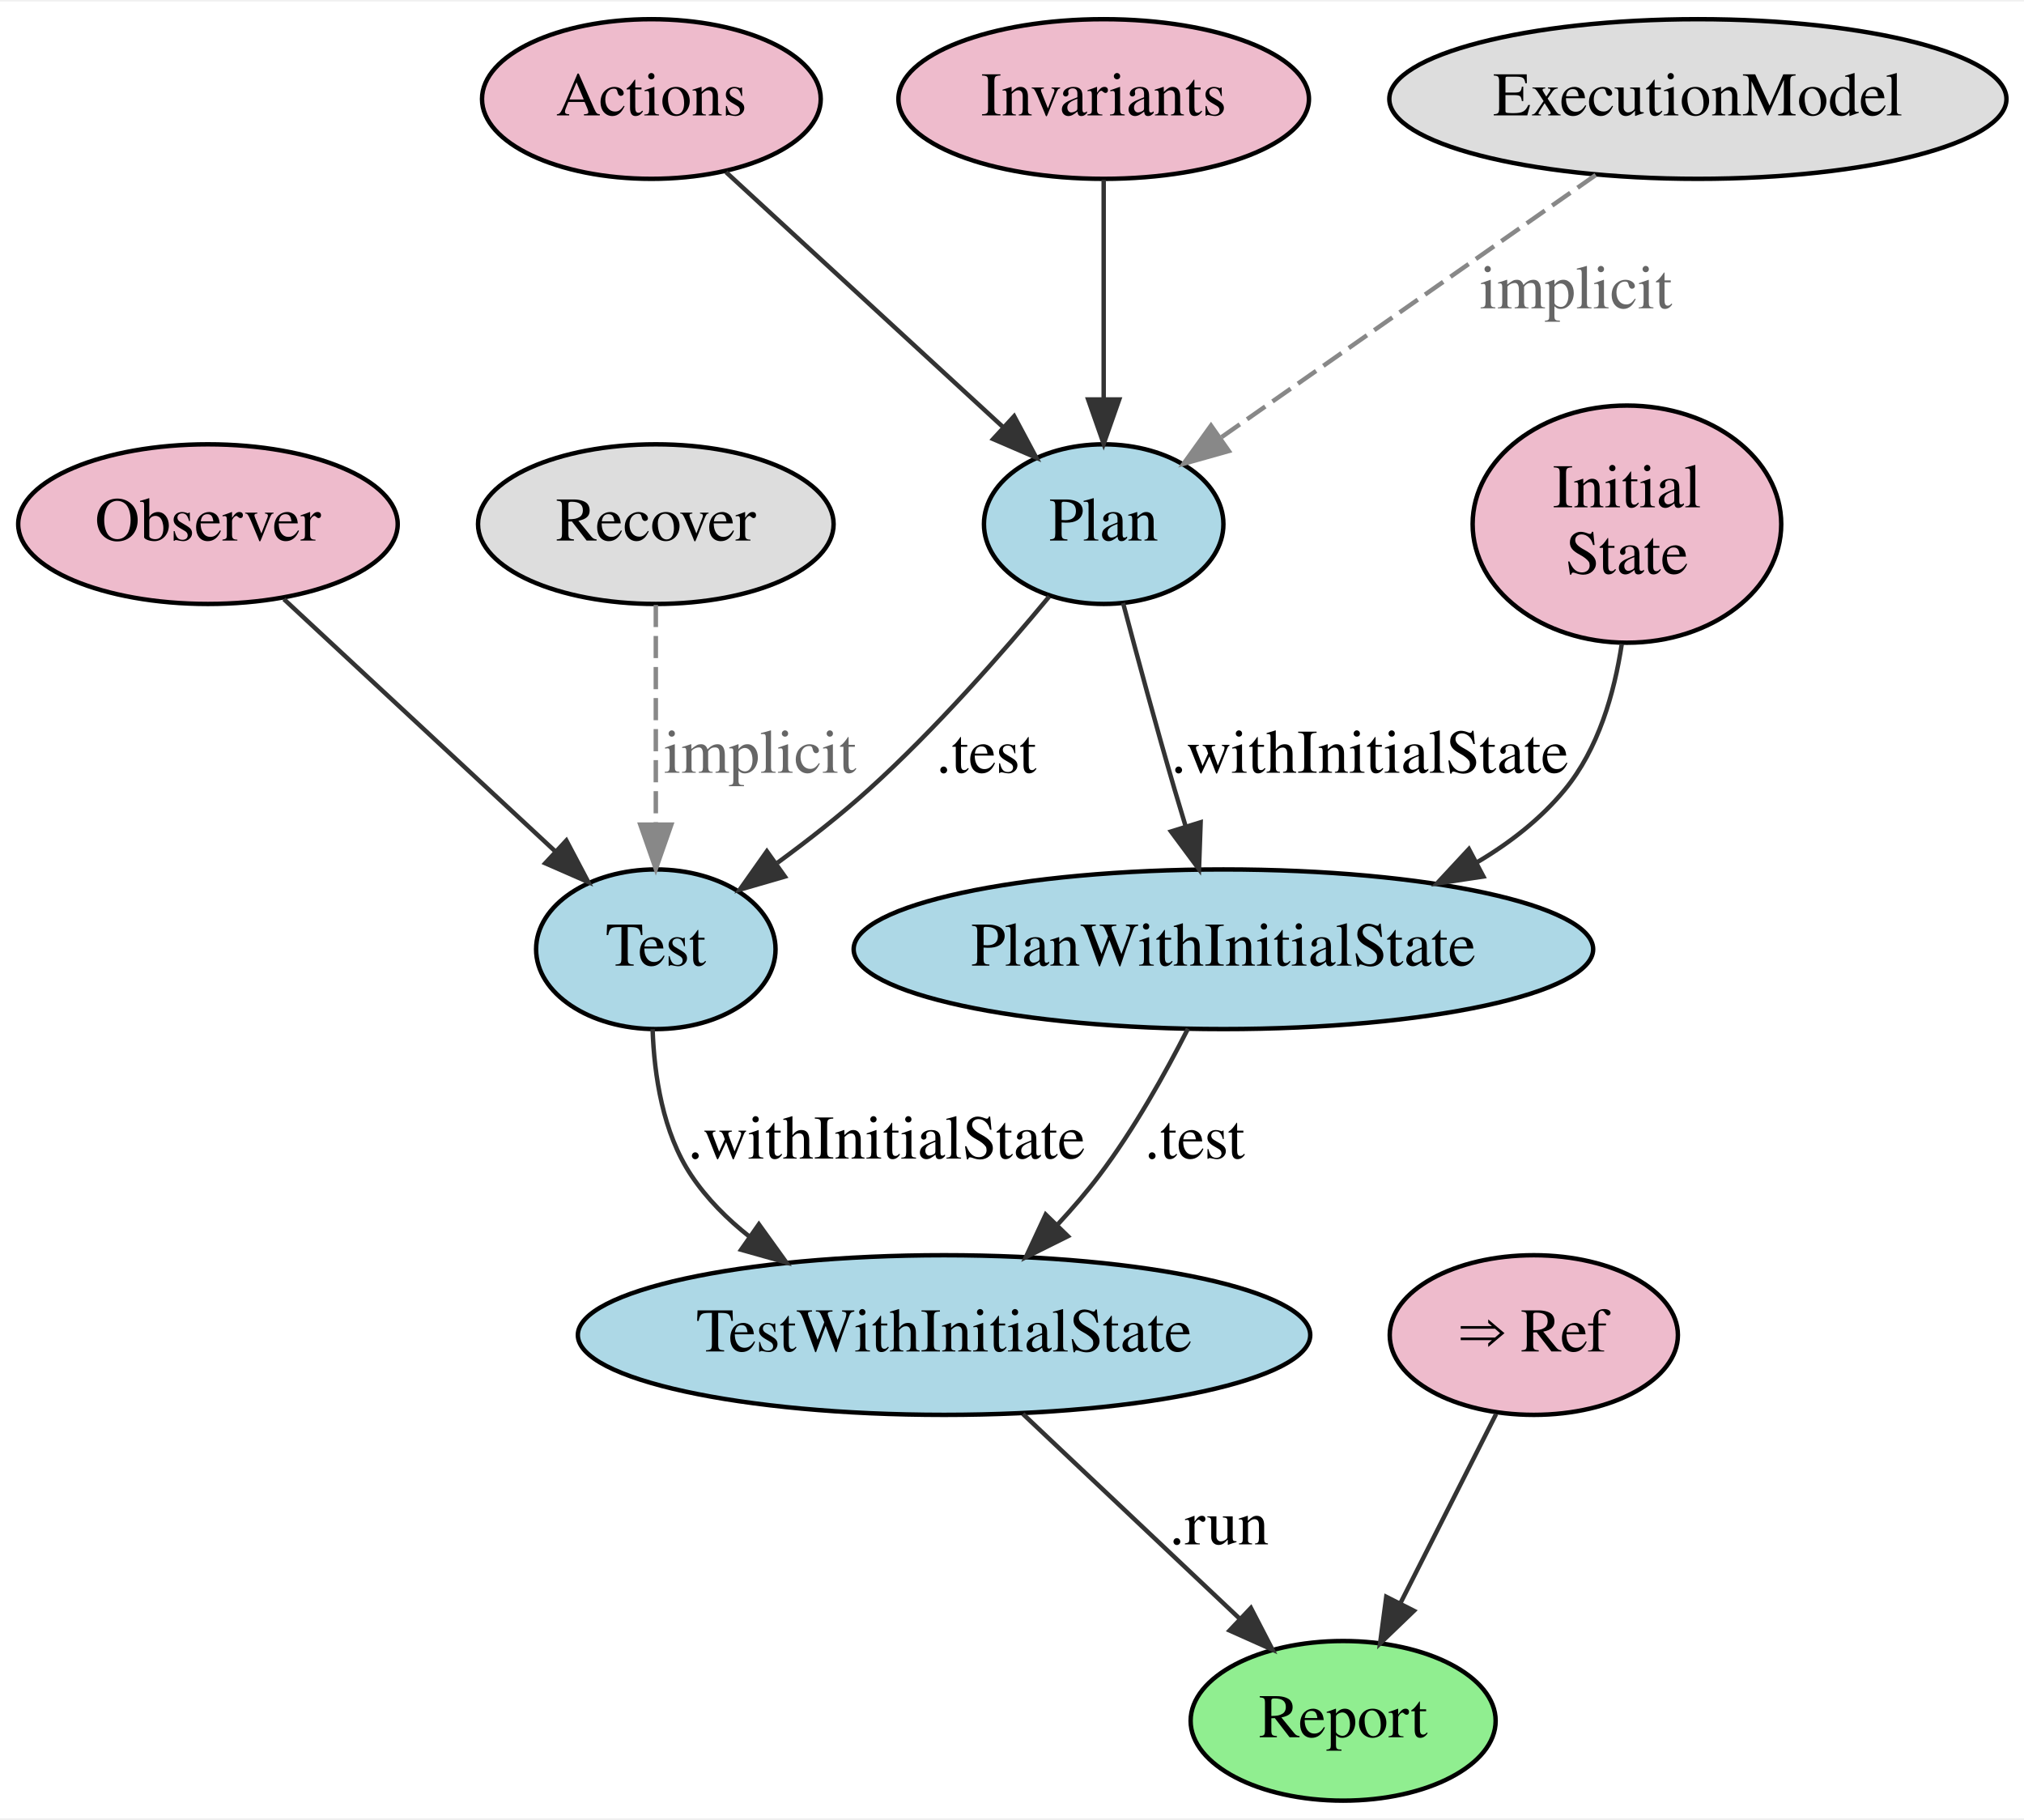
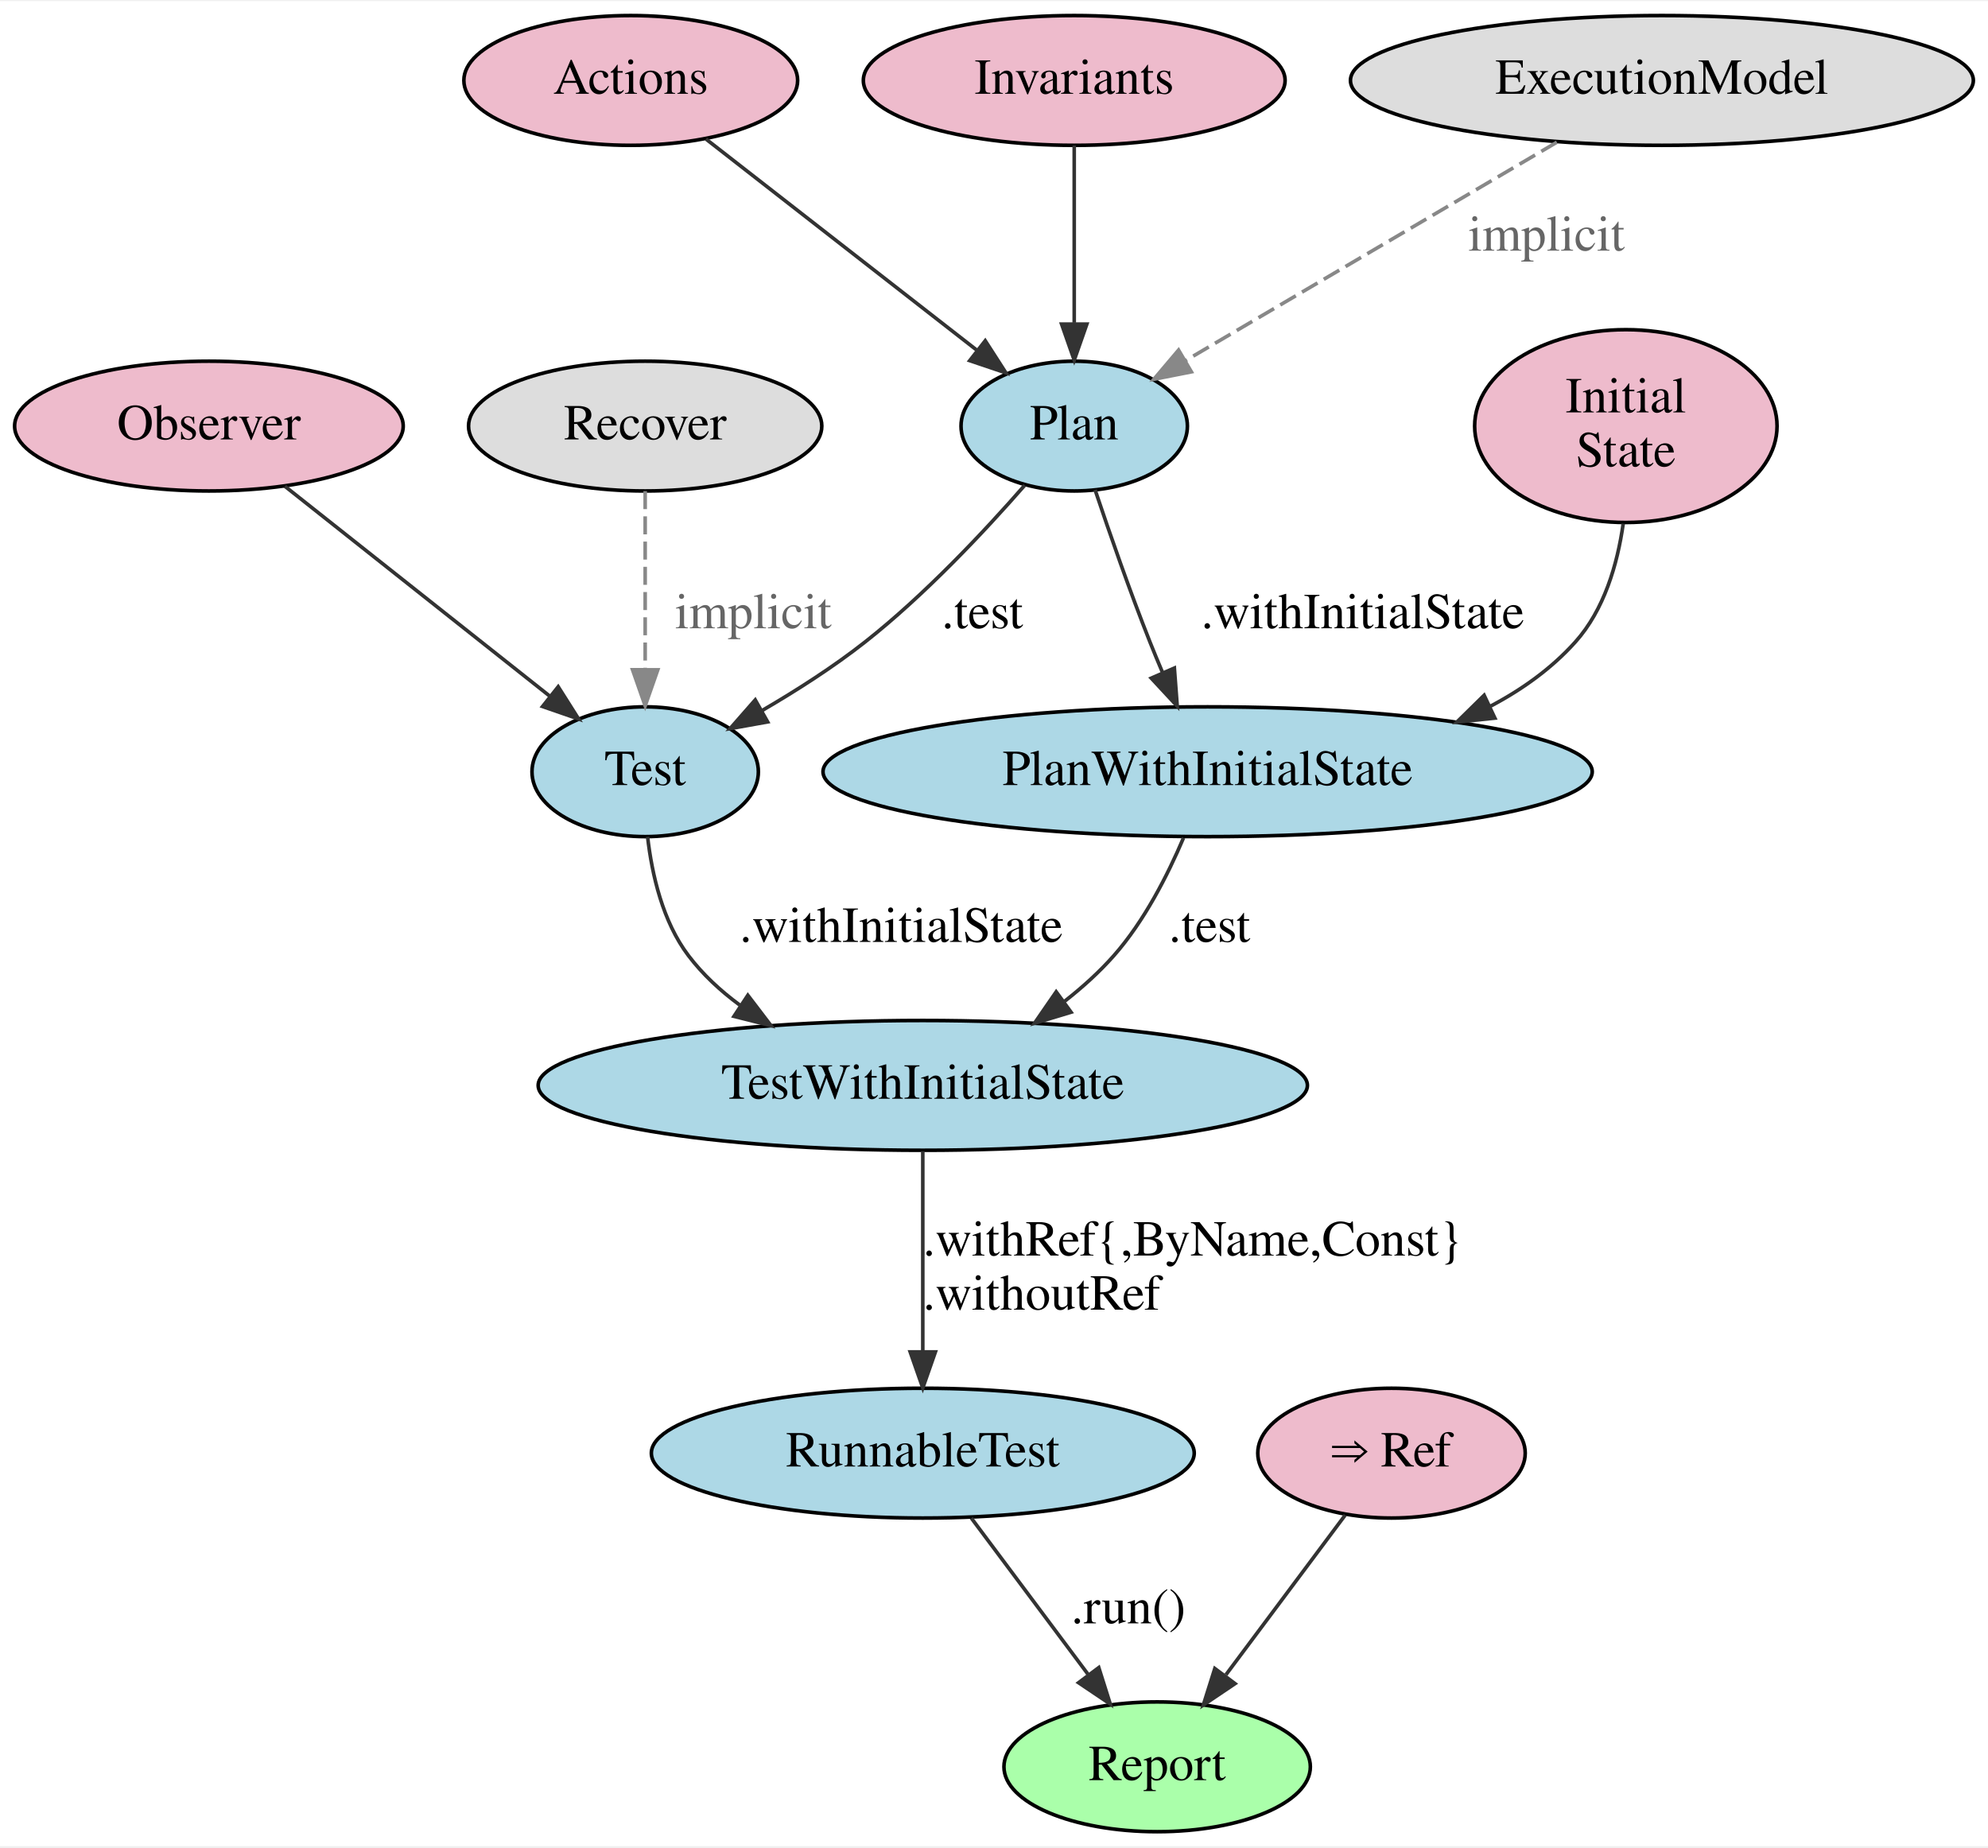
- <svg xmlns="http://www.w3.org/2000/svg" width="456pt" height="410pt" viewBox="0.00 0.00 456.44 409.74">
-   <g id="graph0" class="graph" transform="scale(1 1) rotate(0) translate(4 405.74)">
-     <polygon fill="white" stroke="none" points="-4,4 -4,-405.74 452.44,-405.74 452.44,4 -4,4" />
+ <svg xmlns="http://www.w3.org/2000/svg" width="551pt" height="512pt" viewBox="0.00 0.00 551.39 511.74">
+   <g id="graph0" class="graph" transform="scale(1 1) rotate(0) translate(4 507.7401)">
+     <polygon fill="#ffffff" stroke="transparent" points="-4,4 -4,-507.74 547.388,-507.74 547.388,4 -4,4" />
    <g id="node1" class="node">
-       <ellipse fill="#eebbcc" stroke="black" cx="142.896" cy="-383.74" rx="38.194" ry="18" />
-       <text text-anchor="middle" x="142.896" y="-380.04" font-family="Times,serif" font-size="14.00">Actions</text>
+       <ellipse fill="#eebbcc" stroke="#000000" cx="170.945" cy="-485.74" rx="46.292" ry="18" />
+       <text text-anchor="middle" x="170.945" y="-482.04" font-family="Times,serif" font-size="14.00" fill="#000000">Actions</text>
    </g>
    <g id="node8" class="node">
-       <ellipse fill="lightblue" stroke="black" cx="244.896" cy="-287.87" rx="27" ry="18" />
-       <text text-anchor="middle" x="244.896" y="-284.17" font-family="Times,serif" font-size="14.00">Plan</text>
+       <ellipse fill="#add8e6" stroke="#000000" cx="293.945" cy="-389.87" rx="31.396" ry="18" />
+       <text text-anchor="middle" x="293.945" y="-386.17" font-family="Times,serif" font-size="14.00" fill="#000000">Plan</text>
    </g>
    <g id="edge3" class="edge">
-       <path fill="none" stroke="#333333" d="M159.739,-367.239C176.771,-351.565 203.209,-327.235 222.107,-309.843" />
-       <polygon fill="#333333" stroke="#333333" points="224.707,-312.207 229.695,-302.86 219.966,-307.056 224.707,-312.207" />
+       <path fill="none" stroke="#333333" d="M191.81,-469.477C212.474,-453.371 244.216,-428.631 266.825,-411.009" />
+       <polygon fill="#333333" stroke="#333333" points="269.265,-413.545 275,-404.636 264.961,-408.023 269.265,-413.545" />
    </g>
    <g id="node2" class="node">
-       <ellipse fill="#eebbcc" stroke="black" cx="244.896" cy="-383.74" rx="46.292" ry="18" />
-       <text text-anchor="middle" x="244.896" y="-380.04" font-family="Times,serif" font-size="14.00">Invariants</text>
+       <ellipse fill="#eebbcc" stroke="#000000" cx="293.945" cy="-485.74" rx="58.49" ry="18" />
+       <text text-anchor="middle" x="293.945" y="-482.04" font-family="Times,serif" font-size="14.00" fill="#000000">Invariants</text>
    </g>
    <g id="edge4" class="edge">
-       <path fill="none" stroke="#333333" d="M244.896,-365.523C244.896,-351.761 244.896,-332.21 244.896,-316.297" />
-       <polygon fill="#333333" stroke="#333333" points="248.396,-315.978 244.896,-305.978 241.396,-315.978 248.396,-315.978" />
+       <path fill="none" stroke="#333333" d="M293.945,-467.708C293.945,-453.87 293.945,-434.496 293.945,-418.539" />
+       <polygon fill="#333333" stroke="#333333" points="297.445,-418.147 293.945,-408.148 290.445,-418.148 297.445,-418.147" />
    </g>
    <g id="node3" class="node">
-       <ellipse fill="#eebbcc" stroke="black" cx="362.896" cy="-287.87" rx="34.797" ry="26.741" />
-       <text text-anchor="middle" x="362.896" y="-291.67" font-family="Times,serif" font-size="14.00">Initial</text>
-       <text text-anchor="middle" x="362.896" y="-276.67" font-family="Times,serif" font-size="14.00">State</text>
+       <ellipse fill="#eebbcc" stroke="#000000" cx="446.945" cy="-389.87" rx="41.94" ry="26.741" />
+       <text text-anchor="middle" x="446.945" y="-393.67" font-family="Times,serif" font-size="14.00" fill="#000000">Initial</text>
+       <text text-anchor="middle" x="446.945" y="-378.67" font-family="Times,serif" font-size="14.00" fill="#000000">State</text>
    </g>
    <g id="node9" class="node">
-       <ellipse fill="lightblue" stroke="black" cx="271.896" cy="-192" rx="83.386" ry="18" />
-       <text text-anchor="middle" x="271.896" y="-188.3" font-family="Times,serif" font-size="14.00">PlanWithInitialState</text>
+       <ellipse fill="#add8e6" stroke="#000000" cx="330.945" cy="-294" rx="106.681" ry="18" />
+       <text text-anchor="middle" x="330.945" y="-290.3" font-family="Times,serif" font-size="14.00" fill="#000000">PlanWithInitialState</text>
    </g>
    <g id="edge5" class="edge">
-       <path fill="none" stroke="#333333" d="M361.735,-260.863C360.054,-249.709 356.442,-237.165 348.896,-228 343.462,-221.4 336.517,-215.992 329.03,-211.575" />
-       <polygon fill="#333333" stroke="#333333" points="330.527,-208.407 320.049,-206.833 327.258,-214.597 330.527,-208.407" />
+       <path fill="none" stroke="#333333" d="M446.212,-362.803C444.6,-351.477 440.923,-338.904 432.945,-330 426.319,-322.605 418.079,-316.729 409.174,-312.06" />
+       <polygon fill="#333333" stroke="#333333" points="410.621,-308.873 400.082,-307.782 407.64,-315.207 410.621,-308.873" />
    </g>
    <g id="node4" class="node">
-       <ellipse fill="#eebbcc" stroke="black" cx="42.896" cy="-287.87" rx="42.793" ry="18" />
-       <text text-anchor="middle" x="42.896" y="-284.17" font-family="Times,serif" font-size="14.00">Observer</text>
+       <ellipse fill="#eebbcc" stroke="#000000" cx="53.945" cy="-389.87" rx="53.891" ry="18" />
+       <text text-anchor="middle" x="53.945" y="-386.17" font-family="Times,serif" font-size="14.00" fill="#000000">Observer</text>
    </g>
    <g id="node10" class="node">
-       <ellipse fill="lightblue" stroke="black" cx="143.896" cy="-192" rx="27" ry="18" />
-       <text text-anchor="middle" x="143.896" y="-188.3" font-family="Times,serif" font-size="14.00">Test</text>
+       <ellipse fill="#add8e6" stroke="#000000" cx="174.945" cy="-294" rx="31.396" ry="18" />
+       <text text-anchor="middle" x="174.945" y="-290.3" font-family="Times,serif" font-size="14.00" fill="#000000">Test</text>
    </g>
    <g id="edge6" class="edge">
-       <path fill="none" stroke="#333333" d="M60.029,-270.946C76.871,-255.293 102.676,-231.311 121.212,-214.082" />
-       <polygon fill="#333333" stroke="#333333" points="123.722,-216.528 128.664,-207.157 118.957,-211.401 123.722,-216.528" />
+       <path fill="none" stroke="#333333" d="M75.022,-373.171C95.435,-356.997 126.455,-332.42 148.512,-314.944" />
+       <polygon fill="#333333" stroke="#333333" points="150.821,-317.579 156.486,-308.626 146.474,-312.093 150.821,-317.579" />
    </g>
    <g id="node5" class="node">
-       <ellipse fill="#eebbcc" stroke="black" cx="341.896" cy="-105" rx="32.494" ry="18" />
-       <text text-anchor="middle" x="341.896" y="-101.3" font-family="Times,serif" font-size="14.00">⇒ Ref</text>
+       <ellipse fill="#eebbcc" stroke="#000000" cx="381.945" cy="-105" rx="37.093" ry="18" />
+       <text text-anchor="middle" x="381.945" y="-101.3" font-family="Times,serif" font-size="14.00" fill="#000000">⇒ Ref</text>
+     </g>
+     <g id="node13" class="node">
+       <ellipse fill="#aaffaa" stroke="#000000" cx="316.945" cy="-18" rx="42.494" ry="18" />
+       <text text-anchor="middle" x="316.945" y="-14.3" font-family="Times,serif" font-size="14.00" fill="#000000">Report</text>
+     </g>
+     <g id="edge11" class="edge">
+       <path fill="none" stroke="#333333" d="M369.103,-87.812C359.666,-75.181 346.688,-57.809 336.038,-43.555" />
+       <polygon fill="#333333" stroke="#333333" points="338.55,-41.069 329.76,-35.153 332.942,-45.259 338.55,-41.069" />
+     </g>
+     <g id="node6" class="node">
+       <ellipse fill="#dddddd" stroke="#000000" cx="174.945" cy="-389.87" rx="48.993" ry="18" />
+       <text text-anchor="middle" x="174.945" y="-386.17" font-family="Times,serif" font-size="14.00" fill="#000000">Recover</text>
+     </g>
+     <g id="edge1" class="edge">
+       <path fill="none" stroke="#888888" stroke-dasharray="5,2" d="M174.945,-371.838C174.945,-358 174.945,-338.626 174.945,-322.669" />
+       <polygon fill="#888888" stroke="#888888" points="178.445,-322.277 174.945,-312.277 171.445,-322.278 178.445,-322.277" />
+       <text text-anchor="middle" x="204.945" y="-333.8" font-family="Times,serif" font-size="14.00" fill="#666666"> implicit</text>
+     </g>
+     <g id="node7" class="node">
+       <ellipse fill="#dddddd" stroke="#000000" cx="456.945" cy="-485.74" rx="86.385" ry="18" />
+       <text text-anchor="middle" x="456.945" y="-482.04" font-family="Times,serif" font-size="14.00" fill="#000000">ExecutionModel</text>
+     </g>
+     <g id="edge2" class="edge">
+       <path fill="none" stroke="#888888" stroke-dasharray="5,2" d="M427.804,-468.601C398.759,-451.517 354.327,-425.385 324.721,-407.971" />
+       <polygon fill="#888888" stroke="#888888" points="326.436,-404.919 316.042,-402.866 322.887,-410.953 326.436,-404.919" />
+       <text text-anchor="middle" x="424.945" y="-438.54" font-family="Times,serif" font-size="14.00" fill="#666666"> implicit</text>
+     </g>
+     <g id="edge7" class="edge">
+       <path fill="none" stroke="#333333" d="M299.731,-372.18C303.756,-360.187 309.379,-344.026 314.945,-330 316.033,-327.259 317.209,-324.419 318.411,-321.592" />
+       <polygon fill="#333333" stroke="#333333" points="321.721,-322.758 322.517,-312.193 315.307,-319.956 321.721,-322.758" />
+       <text text-anchor="middle" x="373.945" y="-333.8" font-family="Times,serif" font-size="14.00" fill="#000000">.withInitialState</text>
+     </g>
+     <g id="edge8" class="edge">
+       <path fill="none" stroke="#333333" d="M280.216,-373.45C269.074,-360.709 252.543,-343.074 235.945,-330 227.161,-323.08 216.92,-316.534 207.366,-310.969" />
+       <polygon fill="#333333" stroke="#333333" points="208.915,-307.824 198.486,-305.954 205.472,-313.919 208.915,-307.824" />
+       <text text-anchor="middle" x="268.445" y="-333.8" font-family="Times,serif" font-size="14.00" fill="#000000">.test</text>
+     </g>
+     <g id="node11" class="node">
+       <ellipse fill="#add8e6" stroke="#000000" cx="251.945" cy="-207" rx="106.681" ry="18" />
+       <text text-anchor="middle" x="251.945" y="-203.3" font-family="Times,serif" font-size="14.00" fill="#000000">TestWithInitialState</text>
+     </g>
+     <g id="edge9" class="edge">
+       <path fill="none" stroke="#333333" d="M324.256,-275.655C319.86,-265.29 313.36,-252.54 304.945,-243 300.939,-238.458 296.238,-234.219 291.321,-230.36" />
+       <polygon fill="#333333" stroke="#333333" points="293.067,-227.301 282.925,-224.238 288.943,-232.958 293.067,-227.301" />
+       <text text-anchor="middle" x="331.445" y="-246.8" font-family="Times,serif" font-size="14.00" fill="#000000">.test</text>
+     </g>
+     <g id="edge10" class="edge">
+       <path fill="none" stroke="#333333" d="M175.617,-275.949C176.825,-265.432 179.807,-252.427 186.945,-243 190.88,-237.803 195.794,-233.255 201.147,-229.302" />
+       <polygon fill="#333333" stroke="#333333" points="203.418,-231.998 209.843,-223.573 199.567,-226.152 203.418,-231.998" />
+       <text text-anchor="middle" x="245.945" y="-246.8" font-family="Times,serif" font-size="14.00" fill="#000000">.withInitialState</text>
    </g>
    <g id="node12" class="node">
-       <ellipse fill="lightgreen" stroke="black" cx="298.896" cy="-18" rx="34.394" ry="18" />
-       <text text-anchor="middle" x="298.896" y="-14.3" font-family="Times,serif" font-size="14.00">Report</text>
-     </g>
-     <g id="edge11" class="edge">
-       <path fill="none" stroke="#333333" d="M333.401,-87.207C327.236,-75.02 318.786,-58.318 311.792,-44.491" />
-       <polygon fill="#333333" stroke="#333333" points="314.865,-42.812 307.228,-35.469 308.619,-45.972 314.865,-42.812" />
-     </g>
-     <g id="node6" class="node">
-       <ellipse fill="#dddddd" stroke="black" cx="143.896" cy="-287.87" rx="40.094" ry="18" />
-       <text text-anchor="middle" x="143.896" y="-284.17" font-family="Times,serif" font-size="14.00">Recover</text>
-     </g>
-     <g id="edge1" class="edge">
-       <path fill="none" stroke="#888888" stroke-dasharray="5,2" d="M143.896,-269.653C143.896,-255.891 143.896,-236.34 143.896,-220.427" />
-       <polygon fill="#888888" stroke="#888888" points="147.396,-220.108 143.896,-210.108 140.396,-220.108 147.396,-220.108" />
-       <text text-anchor="middle" x="167.396" y="-231.8" font-family="Times,serif" font-size="14.00" fill="#666666"> implicit</text>
-     </g>
-     <g id="node7" class="node">
-       <ellipse fill="#dddddd" stroke="black" cx="378.896" cy="-383.74" rx="69.588" ry="18" />
-       <text text-anchor="middle" x="378.896" y="-380.04" font-family="Times,serif" font-size="14.00">ExecutionModel</text>
-     </g>
-     <g id="edge2" class="edge">
-       <path fill="none" stroke="#888888" stroke-dasharray="5,2" d="M355.861,-366.603C332.402,-350.17 296.068,-324.717 271.422,-307.452" />
-       <polygon fill="#888888" stroke="#888888" points="273.114,-304.364 262.916,-301.493 269.098,-310.097 273.114,-304.364" />
-       <text text-anchor="middle" x="351.396" y="-336.54" font-family="Times,serif" font-size="14.00" fill="#666666"> implicit</text>
-     </g>
-     <g id="edge7" class="edge">
-       <path fill="none" stroke="#333333" d="M249.274,-270.073C252.396,-258.27 256.758,-242.128 260.896,-228 261.675,-225.341 262.507,-222.575 263.351,-219.815" />
-       <polygon fill="#333333" stroke="#333333" points="266.761,-220.637 266.391,-210.049 260.077,-218.557 266.761,-220.637" />
-       <text text-anchor="middle" x="304.896" y="-231.8" font-family="Times,serif" font-size="14.00">.withInitialState</text>
-     </g>
-     <g id="edge8" class="edge">
-       <path fill="none" stroke="#333333" d="M232.626,-271.557C222.362,-259.178 207.01,-241.632 191.896,-228 185.542,-222.269 178.265,-216.576 171.33,-211.499" />
-       <polygon fill="#333333" stroke="#333333" points="173.001,-208.392 162.825,-205.441 168.94,-214.093 173.001,-208.392" />
-       <text text-anchor="middle" x="218.396" y="-231.8" font-family="Times,serif" font-size="14.00">.test</text>
-     </g>
-     <g id="node11" class="node">
-       <ellipse fill="lightblue" stroke="black" cx="208.896" cy="-105" rx="82.585" ry="18" />
-       <text text-anchor="middle" x="208.896" y="-101.3" font-family="Times,serif" font-size="14.00">TestWithInitialState</text>
-     </g>
-     <g id="edge9" class="edge">
-       <path fill="none" stroke="#333333" d="M263.897,-174.08C258.801,-164.045 251.702,-151.312 243.896,-141 241.078,-137.277 237.879,-133.557 234.588,-130.007" />
-       <polygon fill="#333333" stroke="#333333" points="236.832,-127.294 227.348,-122.571 231.816,-132.178 236.832,-127.294" />
-       <text text-anchor="middle" x="265.396" y="-144.8" font-family="Times,serif" font-size="14.00">.test</text>
-     </g>
-     <g id="edge10" class="edge">
-       <path fill="none" stroke="#333333" d="M143.169,-173.961C143.521,-163.638 145.446,-150.646 151.896,-141 155.412,-135.742 160.012,-131.137 165.076,-127.145" />
-       <polygon fill="#333333" stroke="#333333" points="167.14,-129.973 173.326,-121.371 163.126,-124.238 167.14,-129.973" />
-       <text text-anchor="middle" x="195.896" y="-144.8" font-family="Times,serif" font-size="14.00">.withInitialState</text>
+       <ellipse fill="#add8e6" stroke="#000000" cx="251.945" cy="-105" rx="75.287" ry="18" />
+       <text text-anchor="middle" x="251.945" y="-101.3" font-family="Times,serif" font-size="14.00" fill="#000000">RunnableTest</text>
    </g>
    <g id="edge12" class="edge">
-       <path fill="none" stroke="#333333" d="M226.677,-87.207C240.637,-74.023 260.194,-55.552 275.437,-41.156" />
-       <polygon fill="#333333" stroke="#333333" points="278.095,-43.46 282.961,-34.05 273.288,-38.371 278.095,-43.46" />
-       <text text-anchor="middle" x="270.896" y="-57.8" font-family="Times,serif" font-size="14.00">.run</text>
+       <path fill="none" stroke="#333333" d="M251.945,-188.764C251.945,-173.317 251.945,-150.915 251.945,-133.164" />
+       <polygon fill="#333333" stroke="#333333" points="255.445,-133.078 251.945,-123.078 248.445,-133.078 255.445,-133.078" />
+       <text text-anchor="start" x="251.945" y="-159.8" font-family="Times,serif" font-size="14.00" fill="#000000">  .withRef{,ByName,Const}</text>
+       <text text-anchor="start" x="251.945" y="-144.8" font-family="Times,serif" font-size="14.00" fill="#000000">  .withoutRef</text>
+     </g>
+     <g id="edge13" class="edge">
+       <path fill="none" stroke="#333333" d="M265.413,-86.974C274.775,-74.444 287.389,-57.56 297.794,-43.633" />
+       <polygon fill="#333333" stroke="#333333" points="300.757,-45.516 303.938,-35.41 295.149,-41.326 300.757,-45.516" />
+       <text text-anchor="middle" x="308.945" y="-57.8" font-family="Times,serif" font-size="14.00" fill="#000000">.run()</text>
    </g>
  </g>
</svg>
